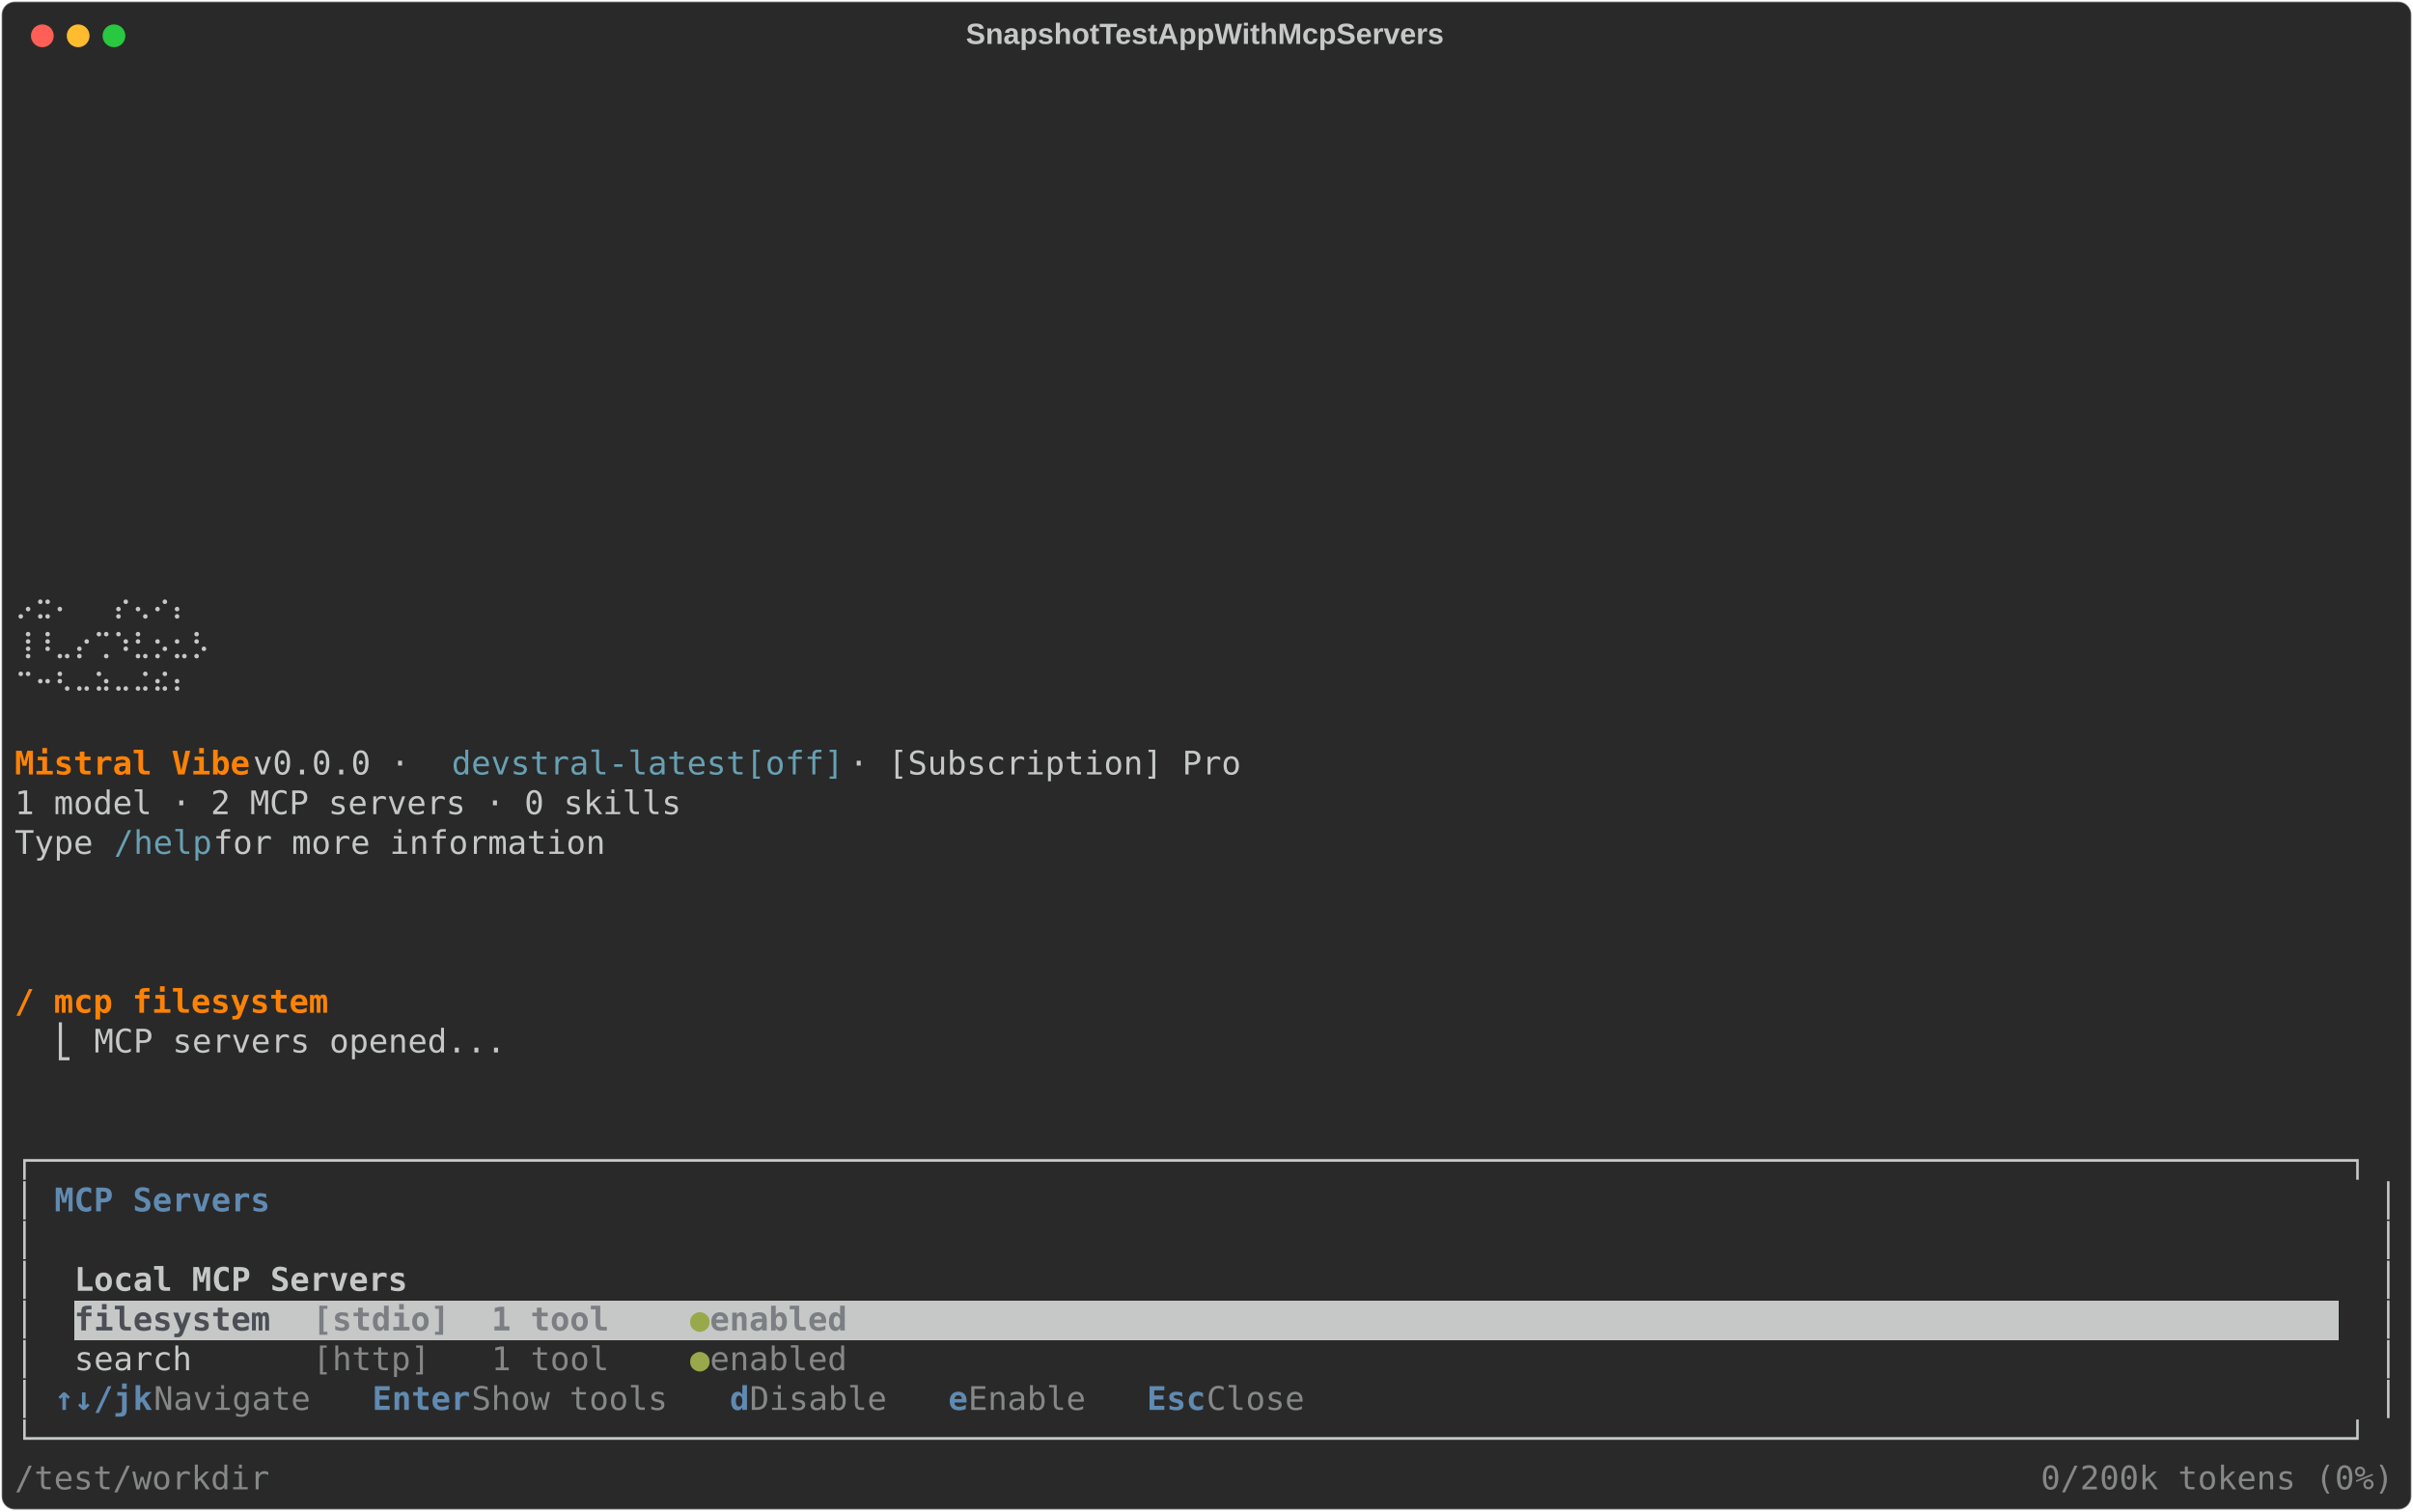
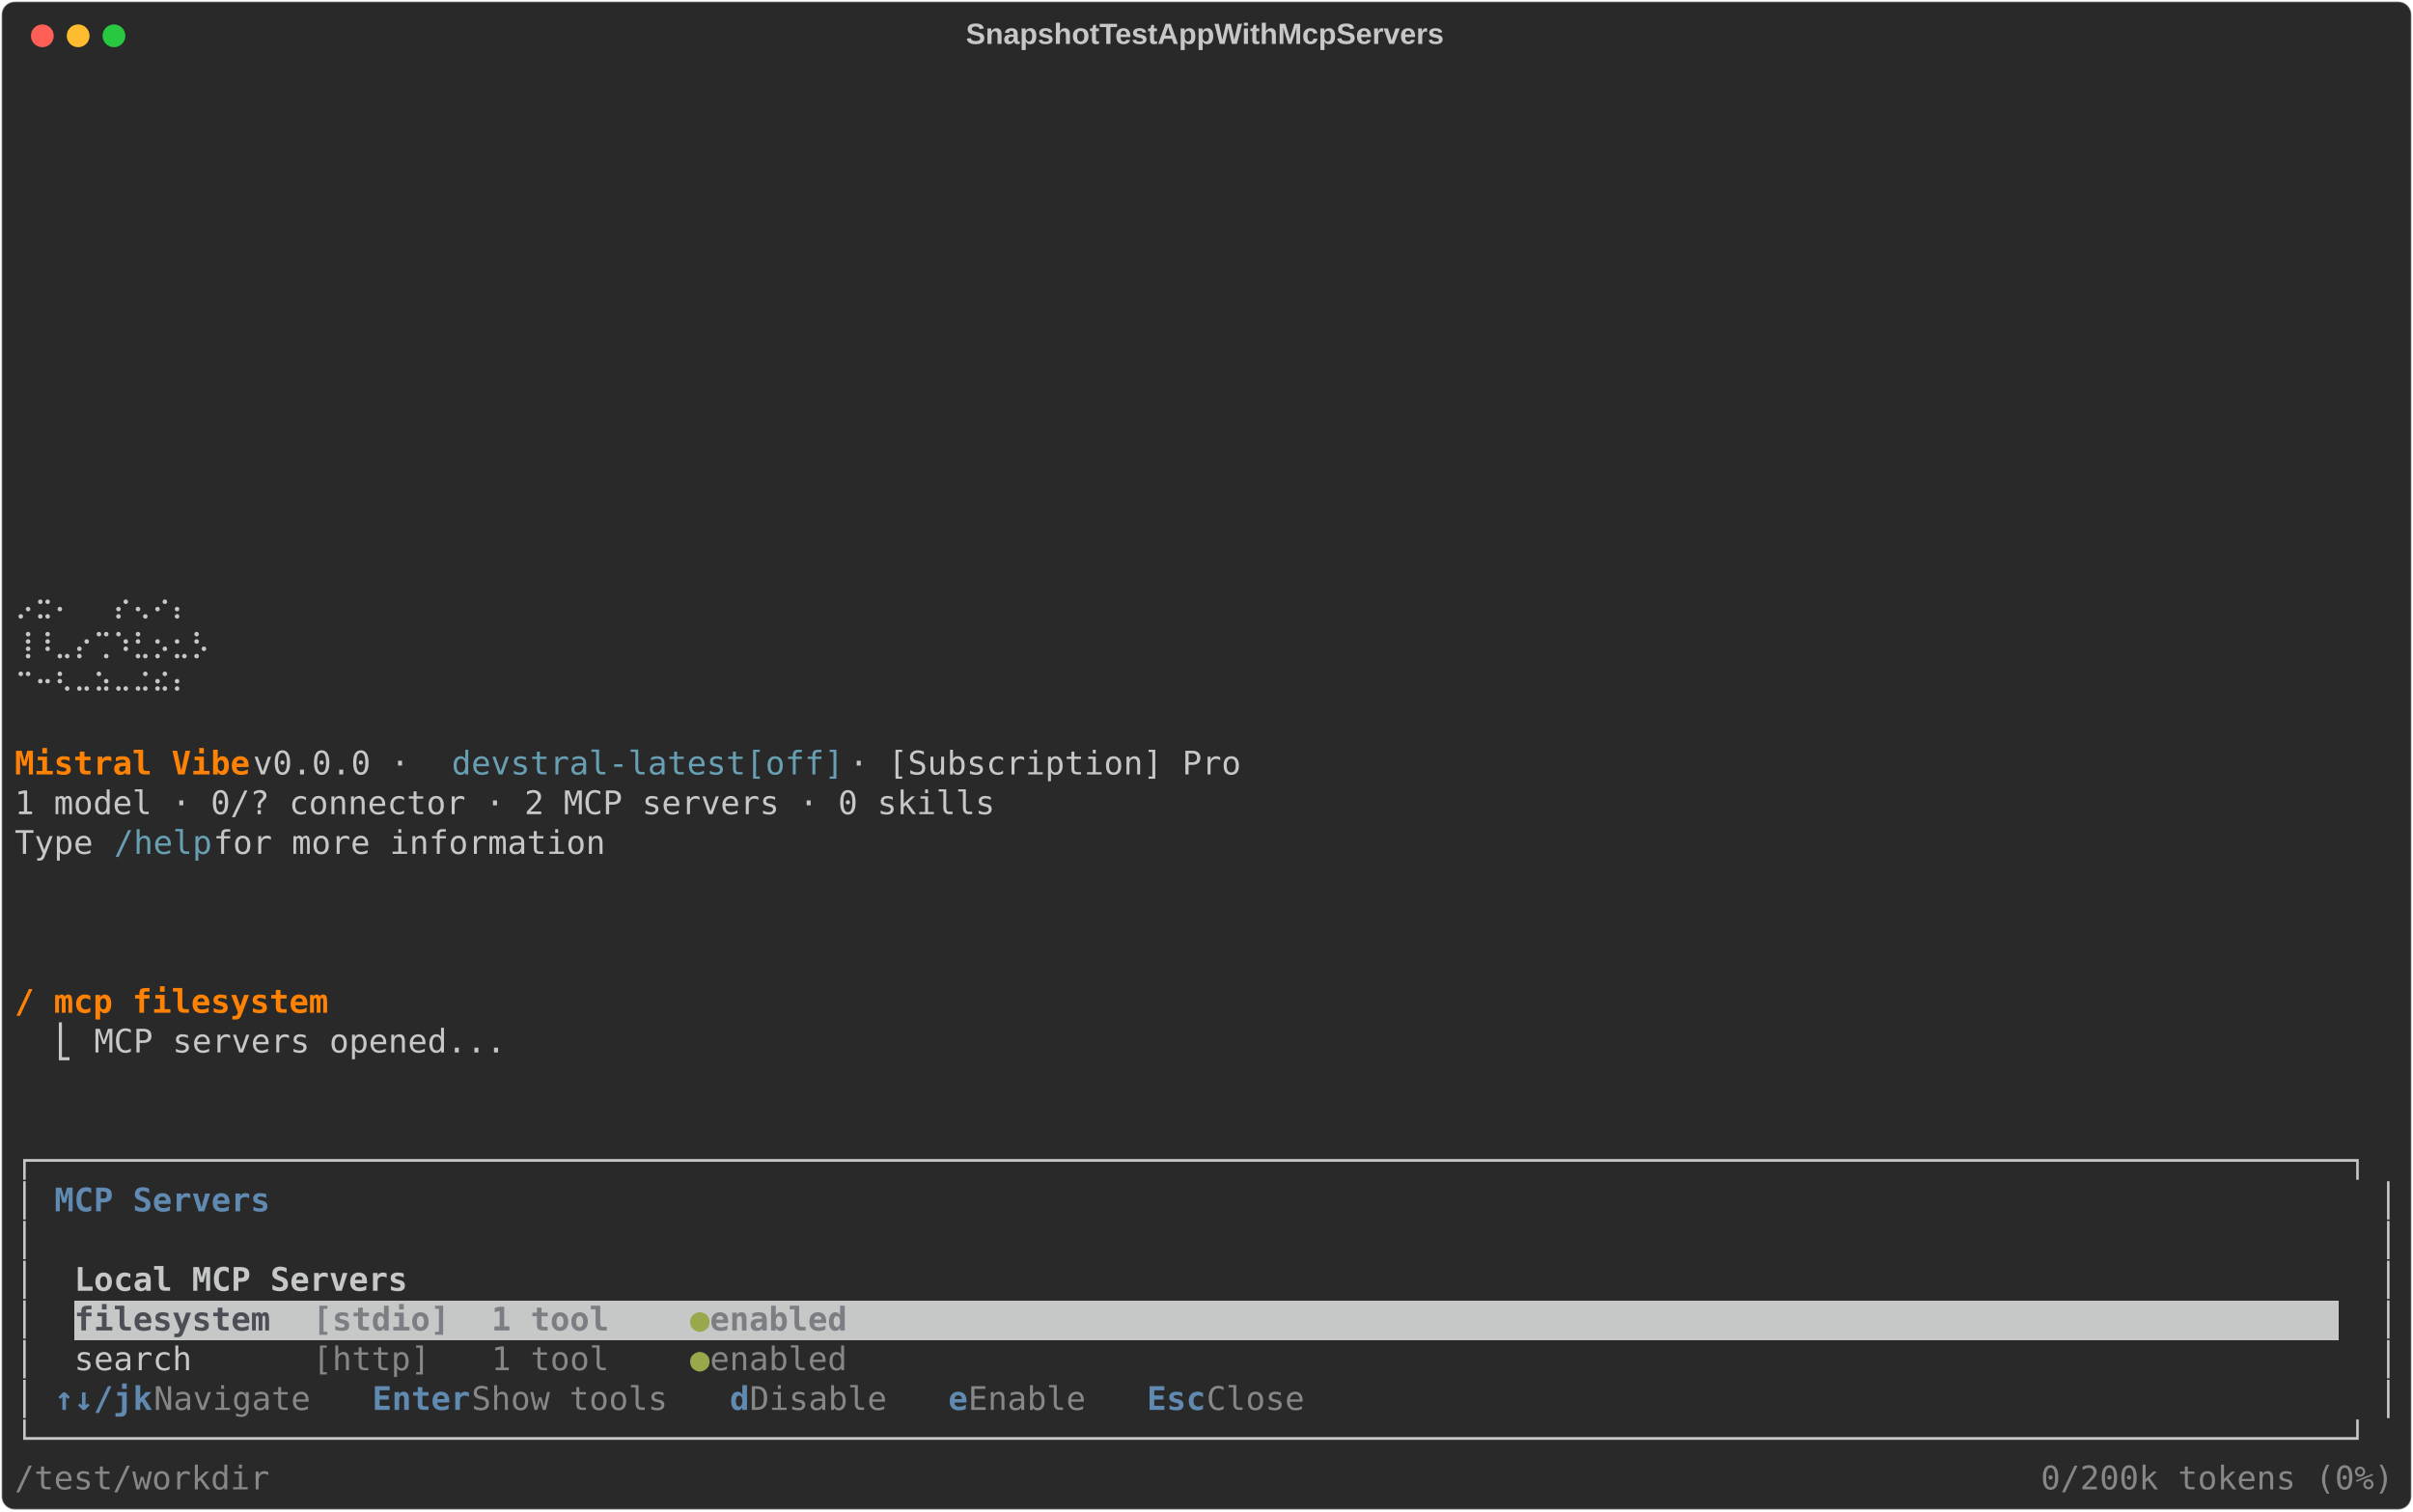
<svg xmlns="http://www.w3.org/2000/svg" class="rich-terminal" viewBox="0 0 1482 928.4">
  <style>

    @font-face {
        font-family: "Fira Code";
        src: local("FiraCode-Regular"),
                url("https://cdnjs.cloudflare.com/ajax/libs/firacode/6.2.0/woff2/FiraCode-Regular.woff2") format("woff2"),
                url("https://cdnjs.cloudflare.com/ajax/libs/firacode/6.2.0/woff/FiraCode-Regular.woff") format("woff");
        font-style: normal;
        font-weight: 400;
    }
    @font-face {
        font-family: "Fira Code";
        src: local("FiraCode-Bold"),
                url("https://cdnjs.cloudflare.com/ajax/libs/firacode/6.2.0/woff2/FiraCode-Bold.woff2") format("woff2"),
                url("https://cdnjs.cloudflare.com/ajax/libs/firacode/6.2.0/woff/FiraCode-Bold.woff") format("woff");
        font-style: bold;
        font-weight: 700;
    }

    .terminal-matrix {
        font-family: Fira Code, monospace;
        font-size: 20px;
        line-height: 24.4px;
        font-variant-east-asian: full-width;
    }

    .terminal-title {
        font-size: 18px;
        font-weight: bold;
        font-family: arial;
    }

    .terminal-r1 { fill: #c5c8c6 }
.terminal-r2 { fill: #ff8205;font-weight: bold }
.terminal-r3 { fill: #68a0b3 }
.terminal-r4 { fill: #608ab1;font-weight: bold }
.terminal-r5 { fill: #c5c8c6;font-weight: bold }
.terminal-r6 { fill: #4b4e55;font-weight: bold }
.terminal-r7 { fill: #7b7e82;font-weight: bold }
.terminal-r8 { fill: #98a84b;font-weight: bold }
.terminal-r9 { fill: #868887 }
.terminal-r10 { fill: #98a84b }
    </style>
  <defs>
    <clipPath id="terminal-clip-terminal">
      <rect x="0" y="0" width="1463.0" height="877.4" />
    </clipPath>
    <clipPath id="terminal-line-0">
      <rect x="0" y="1.5" width="1464" height="24.65" />
    </clipPath>
    <clipPath id="terminal-line-1">
      <rect x="0" y="25.9" width="1464" height="24.65" />
    </clipPath>
    <clipPath id="terminal-line-2">
      <rect x="0" y="50.3" width="1464" height="24.65" />
    </clipPath>
    <clipPath id="terminal-line-3">
      <rect x="0" y="74.7" width="1464" height="24.65" />
    </clipPath>
    <clipPath id="terminal-line-4">
      <rect x="0" y="99.1" width="1464" height="24.65" />
    </clipPath>
    <clipPath id="terminal-line-5">
      <rect x="0" y="123.5" width="1464" height="24.65" />
    </clipPath>
    <clipPath id="terminal-line-6">
      <rect x="0" y="147.9" width="1464" height="24.65" />
    </clipPath>
    <clipPath id="terminal-line-7">
      <rect x="0" y="172.3" width="1464" height="24.65" />
    </clipPath>
    <clipPath id="terminal-line-8">
      <rect x="0" y="196.7" width="1464" height="24.65" />
    </clipPath>
    <clipPath id="terminal-line-9">
      <rect x="0" y="221.1" width="1464" height="24.65" />
    </clipPath>
    <clipPath id="terminal-line-10">
      <rect x="0" y="245.5" width="1464" height="24.65" />
    </clipPath>
    <clipPath id="terminal-line-11">
      <rect x="0" y="269.9" width="1464" height="24.65" />
    </clipPath>
    <clipPath id="terminal-line-12">
      <rect x="0" y="294.3" width="1464" height="24.65" />
    </clipPath>
    <clipPath id="terminal-line-13">
      <rect x="0" y="318.7" width="1464" height="24.65" />
    </clipPath>
    <clipPath id="terminal-line-14">
      <rect x="0" y="343.1" width="1464" height="24.65" />
    </clipPath>
    <clipPath id="terminal-line-15">
      <rect x="0" y="367.5" width="1464" height="24.65" />
    </clipPath>
    <clipPath id="terminal-line-16">
      <rect x="0" y="391.9" width="1464" height="24.65" />
    </clipPath>
    <clipPath id="terminal-line-17">
      <rect x="0" y="416.3" width="1464" height="24.65" />
    </clipPath>
    <clipPath id="terminal-line-18">
      <rect x="0" y="440.7" width="1464" height="24.65" />
    </clipPath>
    <clipPath id="terminal-line-19">
      <rect x="0" y="465.1" width="1464" height="24.65" />
    </clipPath>
    <clipPath id="terminal-line-20">
      <rect x="0" y="489.5" width="1464" height="24.65" />
    </clipPath>
    <clipPath id="terminal-line-21">
      <rect x="0" y="513.9" width="1464" height="24.65" />
    </clipPath>
    <clipPath id="terminal-line-22">
      <rect x="0" y="538.3" width="1464" height="24.65" />
    </clipPath>
    <clipPath id="terminal-line-23">
      <rect x="0" y="562.7" width="1464" height="24.65" />
    </clipPath>
    <clipPath id="terminal-line-24">
      <rect x="0" y="587.1" width="1464" height="24.65" />
    </clipPath>
    <clipPath id="terminal-line-25">
      <rect x="0" y="611.5" width="1464" height="24.65" />
    </clipPath>
    <clipPath id="terminal-line-26">
      <rect x="0" y="635.9" width="1464" height="24.65" />
    </clipPath>
    <clipPath id="terminal-line-27">
      <rect x="0" y="660.3" width="1464" height="24.65" />
    </clipPath>
    <clipPath id="terminal-line-28">
      <rect x="0" y="684.7" width="1464" height="24.65" />
    </clipPath>
    <clipPath id="terminal-line-29">
      <rect x="0" y="709.1" width="1464" height="24.65" />
    </clipPath>
    <clipPath id="terminal-line-30">
      <rect x="0" y="733.5" width="1464" height="24.65" />
    </clipPath>
    <clipPath id="terminal-line-31">
      <rect x="0" y="757.9" width="1464" height="24.65" />
    </clipPath>
    <clipPath id="terminal-line-32">
      <rect x="0" y="782.3" width="1464" height="24.65" />
    </clipPath>
    <clipPath id="terminal-line-33">
      <rect x="0" y="806.7" width="1464" height="24.65" />
    </clipPath>
    <clipPath id="terminal-line-34">
      <rect x="0" y="831.1" width="1464" height="24.65" />
    </clipPath>
  </defs>
  <rect fill="#292929" stroke="rgba(255,255,255,0.35)" stroke-width="1" x="1" y="1" width="1480" height="926.4" rx="8" />
  <text class="terminal-title" fill="#c5c8c6" text-anchor="middle" x="740" y="27">SnapshotTestAppWithMcpServers</text>
  <g transform="translate(26,22)">
    <circle cx="0" cy="0" r="7" fill="#ff5f57" />
    <circle cx="22" cy="0" r="7" fill="#febc2e" />
    <circle cx="44" cy="0" r="7" fill="#28c840" />
  </g>
  <g transform="translate(9, 41)" clip-path="url(#terminal-clip-terminal)">
    <rect fill="#c5c8c6" x="36.6" y="757.9" width="146.4" height="24.65" shape-rendering="crispEdges" />
    <rect fill="#c5c8c6" x="183" y="757.9" width="109.8" height="24.65" shape-rendering="crispEdges" />
    <rect fill="#c5c8c6" x="292.8" y="757.9" width="97.6" height="24.65" shape-rendering="crispEdges" />
    <rect fill="#c5c8c6" x="390.4" y="757.9" width="24.4" height="24.65" shape-rendering="crispEdges" />
    <rect fill="#c5c8c6" x="414.8" y="757.9" width="12.2" height="24.65" shape-rendering="crispEdges" />
    <rect fill="#c5c8c6" x="427" y="757.9" width="97.6" height="24.65" shape-rendering="crispEdges" />
    <rect fill="#c5c8c6" x="524.6" y="757.9" width="902.8" height="24.65" shape-rendering="crispEdges" />
    <g class="terminal-matrix">
      <text class="terminal-r1" x="1464" y="20" textLength="12.2" clip-path="url(#terminal-line-0)">
</text>
      <text class="terminal-r1" x="1464" y="44.4" textLength="12.2" clip-path="url(#terminal-line-1)">
</text>
      <text class="terminal-r1" x="1464" y="68.8" textLength="12.2" clip-path="url(#terminal-line-2)">
</text>
      <text class="terminal-r1" x="1464" y="93.2" textLength="12.2" clip-path="url(#terminal-line-3)">
</text>
      <text class="terminal-r1" x="1464" y="117.6" textLength="12.2" clip-path="url(#terminal-line-4)">
</text>
      <text class="terminal-r1" x="1464" y="142" textLength="12.2" clip-path="url(#terminal-line-5)">
</text>
      <text class="terminal-r1" x="1464" y="166.4" textLength="12.2" clip-path="url(#terminal-line-6)">
</text>
      <text class="terminal-r1" x="1464" y="190.8" textLength="12.2" clip-path="url(#terminal-line-7)">
</text>
      <text class="terminal-r1" x="1464" y="215.2" textLength="12.2" clip-path="url(#terminal-line-8)">
</text>
      <text class="terminal-r1" x="1464" y="239.6" textLength="12.2" clip-path="url(#terminal-line-9)">
</text>
      <text class="terminal-r1" x="1464" y="264" textLength="12.2" clip-path="url(#terminal-line-10)">
</text>
      <text class="terminal-r1" x="1464" y="288.4" textLength="12.2" clip-path="url(#terminal-line-11)">
</text>
      <text class="terminal-r1" x="1464" y="312.8" textLength="12.2" clip-path="url(#terminal-line-12)">
</text>
      <text class="terminal-r1" x="0" y="337.2" textLength="134.2" clip-path="url(#terminal-line-13)">  ⡠⣒⠄  ⡔⢄⠔⡄</text>
      <text class="terminal-r1" x="1464" y="337.2" textLength="12.2" clip-path="url(#terminal-line-13)">
</text>
      <text class="terminal-r1" x="0" y="361.6" textLength="134.2" clip-path="url(#terminal-line-14)"> ⢸⠸⣀⡔⢉⠱⣃⡢⣂⡣</text>
      <text class="terminal-r1" x="1464" y="361.6" textLength="12.2" clip-path="url(#terminal-line-14)">
</text>
      <text class="terminal-r1" x="0" y="386" textLength="134.2" clip-path="url(#terminal-line-15)">  ⠉⠒⠣⠤⠵⠤⠬⠮⠆</text>
      <text class="terminal-r1" x="1464" y="386" textLength="12.2" clip-path="url(#terminal-line-15)">
</text>
      <text class="terminal-r1" x="1464" y="410.4" textLength="12.2" clip-path="url(#terminal-line-16)">
</text>
      <text class="terminal-r2" x="0" y="434.8" textLength="146.4" clip-path="url(#terminal-line-17)">Mistral Vibe</text>
      <text class="terminal-r1" x="146.4" y="434.8" textLength="122" clip-path="url(#terminal-line-17)"> v0.0.0 · </text>
      <text class="terminal-r3" x="268.4" y="434.8" textLength="244" clip-path="url(#terminal-line-17)">devstral-latest[off]</text>
      <text class="terminal-r1" x="512.4" y="434.8" textLength="256.2" clip-path="url(#terminal-line-17)"> · [Subscription] Pro</text>
      <text class="terminal-r1" x="1464" y="434.8" textLength="12.2" clip-path="url(#terminal-line-17)">
</text>
-       <text class="terminal-r1" x="0" y="459.2" textLength="414.8" clip-path="url(#terminal-line-18)">1 model · 2 MCP servers · 0 skills</text>
+       <text class="terminal-r1" x="0" y="459.2" textLength="610" clip-path="url(#terminal-line-18)">1 model · 0/? connector · 2 MCP servers · 0 skills</text>
      <text class="terminal-r1" x="1464" y="459.2" textLength="12.2" clip-path="url(#terminal-line-18)">
</text>
      <text class="terminal-r1" x="0" y="483.6" textLength="61" clip-path="url(#terminal-line-19)">Type </text>
      <text class="terminal-r3" x="61" y="483.6" textLength="61" clip-path="url(#terminal-line-19)">/help</text>
      <text class="terminal-r1" x="122" y="483.6" textLength="256.2" clip-path="url(#terminal-line-19)"> for more information</text>
      <text class="terminal-r1" x="1464" y="483.6" textLength="12.2" clip-path="url(#terminal-line-19)">
</text>
      <text class="terminal-r1" x="1464" y="508" textLength="12.2" clip-path="url(#terminal-line-20)">
</text>
      <text class="terminal-r1" x="1464" y="532.4" textLength="12.2" clip-path="url(#terminal-line-21)">
</text>
      <text class="terminal-r1" x="1464" y="556.8" textLength="12.2" clip-path="url(#terminal-line-22)">
</text>
      <text class="terminal-r2" x="0" y="581.2" textLength="195.2" clip-path="url(#terminal-line-23)">/ mcp filesystem</text>
      <text class="terminal-r1" x="1464" y="581.2" textLength="12.2" clip-path="url(#terminal-line-23)">
</text>
      <text class="terminal-r1" x="24.4" y="605.6" textLength="12.2" clip-path="url(#terminal-line-24)">⎣</text>
      <text class="terminal-r1" x="48.8" y="605.6" textLength="256.2" clip-path="url(#terminal-line-24)">MCP servers opened...</text>
      <text class="terminal-r1" x="1464" y="605.6" textLength="12.2" clip-path="url(#terminal-line-24)">
</text>
      <text class="terminal-r1" x="1464" y="630" textLength="12.2" clip-path="url(#terminal-line-25)">
</text>
      <text class="terminal-r1" x="1464" y="654.4" textLength="12.2" clip-path="url(#terminal-line-26)">
</text>
      <text class="terminal-r1" x="0" y="678.8" textLength="1464" clip-path="url(#terminal-line-27)">┌──────────────────────────────────────────────────────────────────────────────────────────────────────────────────────┐</text>
      <text class="terminal-r1" x="1464" y="678.8" textLength="12.2" clip-path="url(#terminal-line-27)">
</text>
      <text class="terminal-r1" x="0" y="703.2" textLength="12.2" clip-path="url(#terminal-line-28)">│</text>
      <text class="terminal-r4" x="24.4" y="703.2" textLength="134.2" clip-path="url(#terminal-line-28)">MCP Servers</text>
      <text class="terminal-r1" x="1451.8" y="703.2" textLength="12.2" clip-path="url(#terminal-line-28)">│</text>
      <text class="terminal-r1" x="1464" y="703.2" textLength="12.2" clip-path="url(#terminal-line-28)">
</text>
      <text class="terminal-r1" x="0" y="727.6" textLength="12.2" clip-path="url(#terminal-line-29)">│</text>
      <text class="terminal-r1" x="1451.8" y="727.6" textLength="12.2" clip-path="url(#terminal-line-29)">│</text>
      <text class="terminal-r1" x="1464" y="727.6" textLength="12.2" clip-path="url(#terminal-line-29)">
</text>
      <text class="terminal-r1" x="0" y="752" textLength="12.2" clip-path="url(#terminal-line-30)">│</text>
      <text class="terminal-r5" x="36.6" y="752" textLength="207.4" clip-path="url(#terminal-line-30)">Local MCP Servers</text>
      <text class="terminal-r1" x="1451.8" y="752" textLength="12.2" clip-path="url(#terminal-line-30)">│</text>
      <text class="terminal-r1" x="1464" y="752" textLength="12.2" clip-path="url(#terminal-line-30)">
</text>
      <text class="terminal-r1" x="0" y="776.4" textLength="12.2" clip-path="url(#terminal-line-31)">│</text>
      <text class="terminal-r6" x="36.6" y="776.4" textLength="146.4" clip-path="url(#terminal-line-31)">  filesystem</text>
      <text class="terminal-r7" x="183" y="776.4" textLength="109.8" clip-path="url(#terminal-line-31)">  [stdio]</text>
      <text class="terminal-r7" x="292.8" y="776.4" textLength="97.6" clip-path="url(#terminal-line-31)">  1 tool</text>
      <text class="terminal-r8" x="414.8" y="776.4" textLength="12.2" clip-path="url(#terminal-line-31)">●</text>
      <text class="terminal-r7" x="427" y="776.4" textLength="97.6" clip-path="url(#terminal-line-31)"> enabled</text>
      <text class="terminal-r1" x="1451.8" y="776.4" textLength="12.2" clip-path="url(#terminal-line-31)">│</text>
      <text class="terminal-r1" x="1464" y="776.4" textLength="12.2" clip-path="url(#terminal-line-31)">
</text>
      <text class="terminal-r1" x="0" y="800.8" textLength="12.2" clip-path="url(#terminal-line-32)">│</text>
      <text class="terminal-r1" x="36.6" y="800.8" textLength="146.4" clip-path="url(#terminal-line-32)">  search    </text>
      <text class="terminal-r9" x="183" y="800.8" textLength="109.8" clip-path="url(#terminal-line-32)">  [http] </text>
      <text class="terminal-r9" x="292.8" y="800.8" textLength="97.6" clip-path="url(#terminal-line-32)">  1 tool</text>
      <text class="terminal-r10" x="414.8" y="800.8" textLength="12.2" clip-path="url(#terminal-line-32)">●</text>
      <text class="terminal-r9" x="427" y="800.8" textLength="97.6" clip-path="url(#terminal-line-32)"> enabled</text>
      <text class="terminal-r1" x="1451.8" y="800.8" textLength="12.2" clip-path="url(#terminal-line-32)">│</text>
      <text class="terminal-r1" x="1464" y="800.8" textLength="12.2" clip-path="url(#terminal-line-32)">
</text>
      <text class="terminal-r1" x="0" y="825.2" textLength="12.2" clip-path="url(#terminal-line-33)">│</text>
      <text class="terminal-r4" x="24.4" y="825.2" textLength="61" clip-path="url(#terminal-line-33)">↑↓/jk</text>
      <text class="terminal-r9" x="85.4" y="825.2" textLength="134.2" clip-path="url(#terminal-line-33)"> Navigate  </text>
      <text class="terminal-r4" x="219.6" y="825.2" textLength="61" clip-path="url(#terminal-line-33)">Enter</text>
      <text class="terminal-r9" x="280.6" y="825.2" textLength="158.6" clip-path="url(#terminal-line-33)"> Show tools  </text>
      <text class="terminal-r4" x="439.2" y="825.2" textLength="12.2" clip-path="url(#terminal-line-33)">d</text>
      <text class="terminal-r9" x="451.4" y="825.2" textLength="122" clip-path="url(#terminal-line-33)"> Disable  </text>
      <text class="terminal-r4" x="573.4" y="825.2" textLength="12.2" clip-path="url(#terminal-line-33)">e</text>
      <text class="terminal-r9" x="585.6" y="825.2" textLength="109.8" clip-path="url(#terminal-line-33)"> Enable  </text>
      <text class="terminal-r4" x="695.4" y="825.2" textLength="36.6" clip-path="url(#terminal-line-33)">Esc</text>
      <text class="terminal-r9" x="732" y="825.2" textLength="73.2" clip-path="url(#terminal-line-33)"> Close</text>
      <text class="terminal-r1" x="1451.8" y="825.2" textLength="12.2" clip-path="url(#terminal-line-33)">│</text>
      <text class="terminal-r1" x="1464" y="825.2" textLength="12.2" clip-path="url(#terminal-line-33)">
</text>
      <text class="terminal-r1" x="0" y="849.6" textLength="1464" clip-path="url(#terminal-line-34)">└──────────────────────────────────────────────────────────────────────────────────────────────────────────────────────┘</text>
      <text class="terminal-r1" x="1464" y="849.6" textLength="12.2" clip-path="url(#terminal-line-34)">
</text>
      <text class="terminal-r9" x="0" y="874" textLength="158.6" clip-path="url(#terminal-line-35)">/test/workdir</text>
      <text class="terminal-r9" x="1244.4" y="874" textLength="219.6" clip-path="url(#terminal-line-35)">0/200k tokens (0%)</text>
    </g>
  </g>
</svg>
